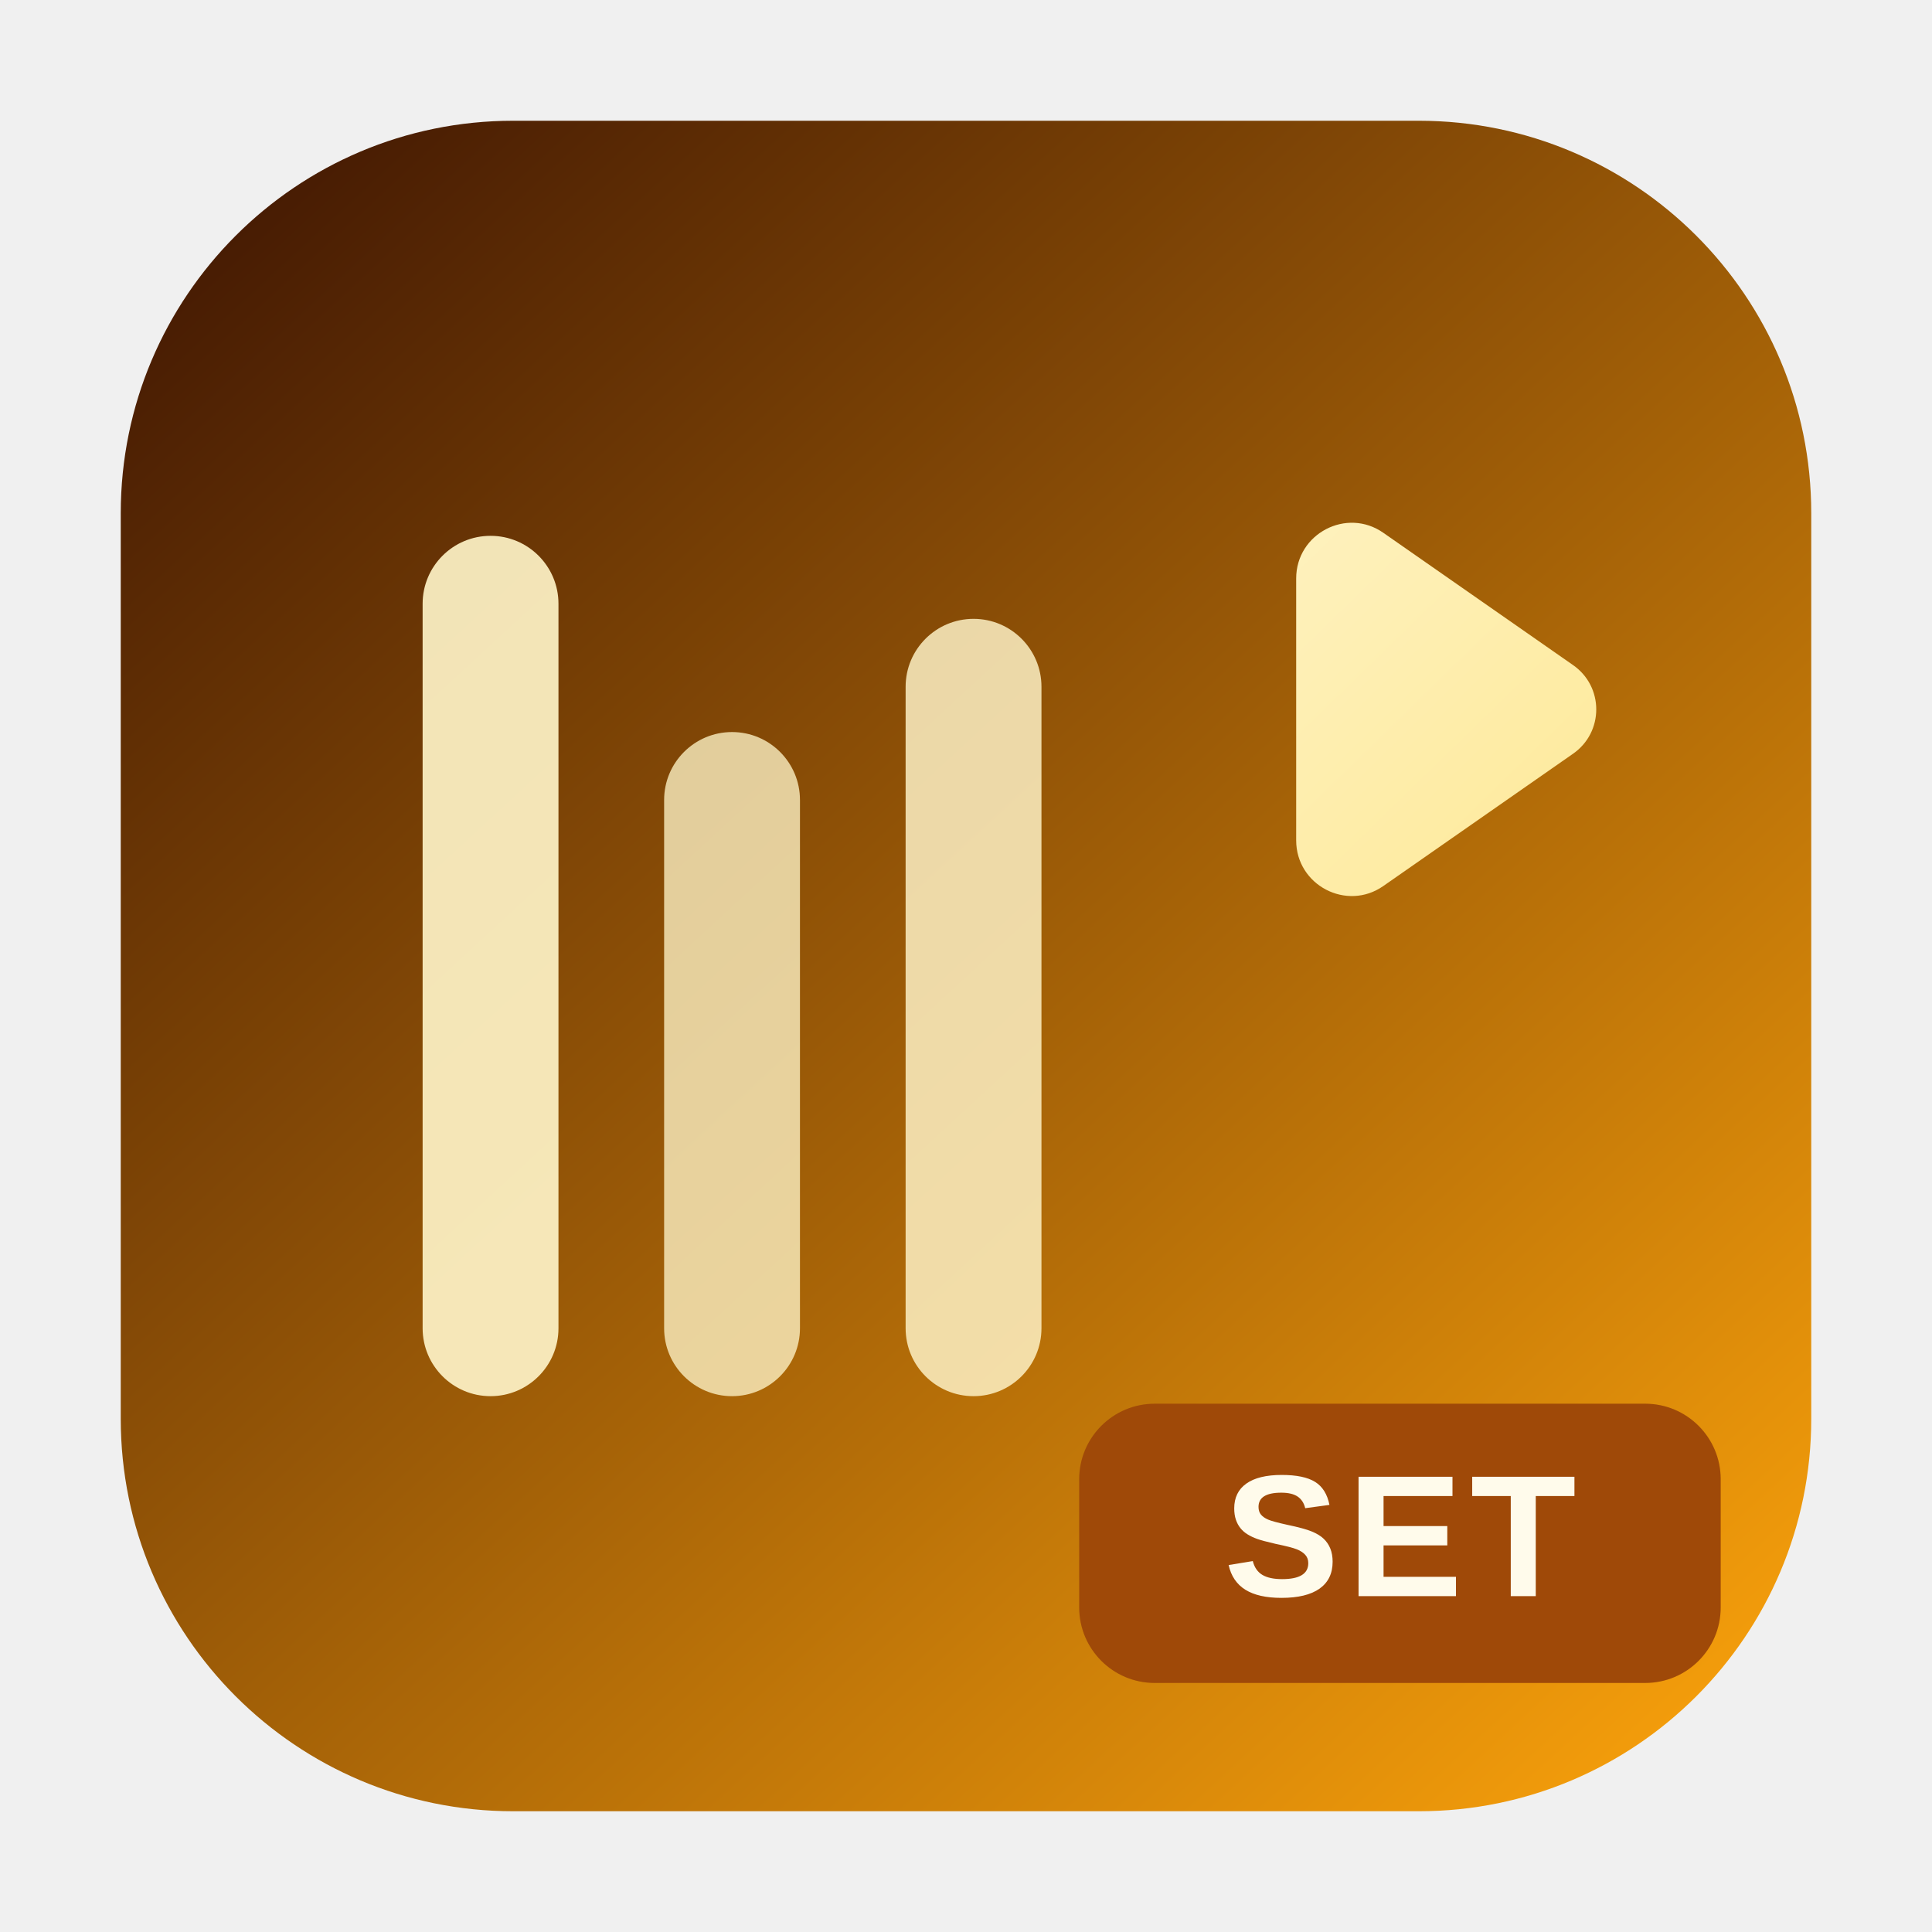
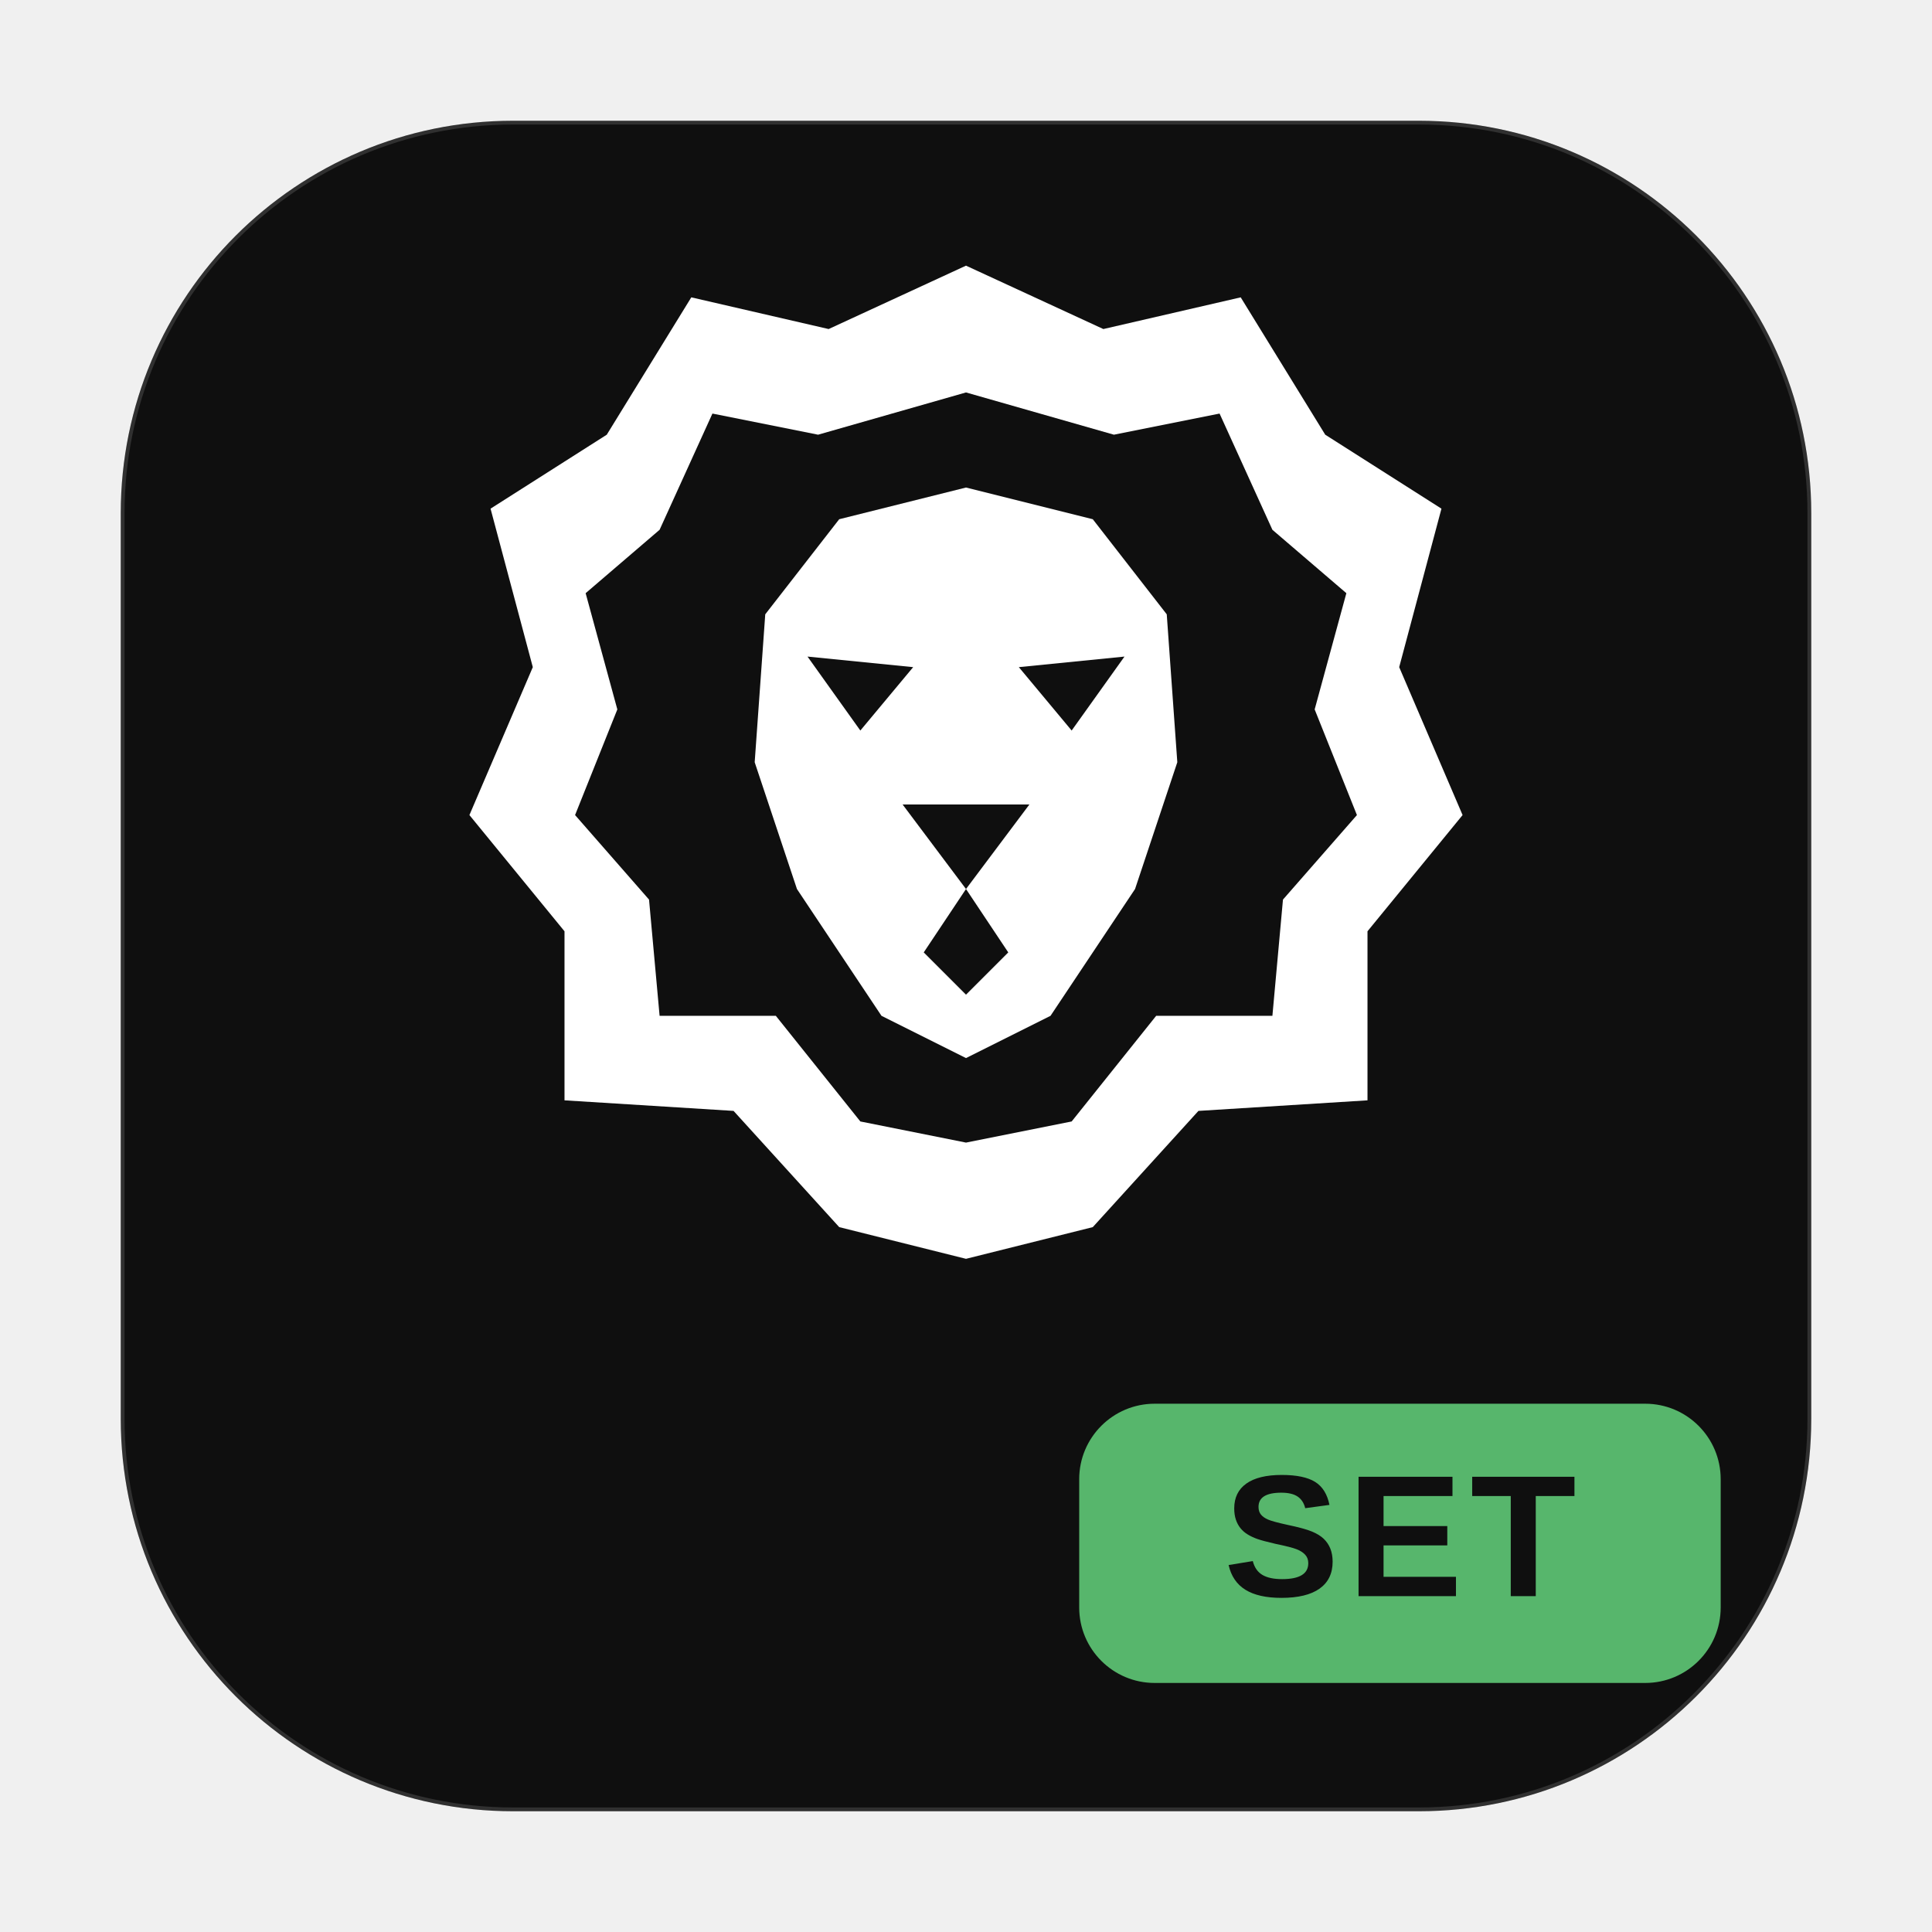
<svg xmlns="http://www.w3.org/2000/svg" width="512" height="512" viewBox="0 0 512 512" fill="none">
-   <defs>
-     <linearGradient id="bg" x1="64" y1="48" x2="448" y2="464" gradientUnits="userSpaceOnUse">
-       <stop offset="0" stop-color="#451A03" />
-       <stop offset="1" stop-color="#F59E0B" />
-     </linearGradient>
-     <linearGradient id="accent" x1="140" y1="122" x2="368" y2="356" gradientUnits="userSpaceOnUse">
-       <stop offset="0" stop-color="#FFFBEB" />
-       <stop offset="1" stop-color="#FDE68A" />
-     </linearGradient>
-   </defs>
-   <rect x="32" y="32" width="448" height="448" rx="104" fill="url(#bg)" />
-   <rect x="112" y="142" width="36" height="228" rx="18" fill="#FEF3C7" fill-opacity="0.92" />
-   <rect x="176" y="194" width="36" height="176" rx="18" fill="#FEF3C7" fill-opacity="0.78" />
-   <rect x="240" y="164" width="36" height="206" rx="18" fill="#FEF3C7" fill-opacity="0.84" />
-   <path d="M343.5 153.3C343.5 141.4 356.9 134.4 366.6 141.2L416.8 176.2C425.1 181.9 425.1 194.1 416.8 199.8L366.6 234.8C356.9 241.6 343.5 234.6 343.5 222.7V153.3Z" fill="url(#accent)" />
-   <g>
-     <rect x="286" y="372" width="170" height="74" rx="20" fill="#B45309" />
-     <rect x="286" y="372" width="170" height="74" rx="20" fill="#000000" fill-opacity="0.12" />
-     <text x="371" y="423" font-family="Arial, Helvetica, sans-serif" font-size="46" font-weight="700" fill="#FFFBEB" text-anchor="middle" letter-spacing="2">SET</text>
+   <rect x="32" y="32" width="448" height="448" rx="104" fill="#0F0F0F" />
+   <rect x="32.5" y="32.5" width="447" height="447" rx="103.5" stroke="#FFFFFF" stroke-opacity="0.14" />
+   <g transform="translate(116 62) scale(2.8)" fill="#FFFFFF" fill-rule="evenodd">
+     <path d="M50 3 L63 9 L76 6 L84 19 L95 26 L91 41 L97 55 L88 66 L88 82 L72 83 L62 94 L50 97 L38 94 L28 83 L12 82 L12 66 L3 55 L9 41 L5 26 L16 19 L24 6 L37 9Z M50 15 L64 19 L74 17 L79 28 L86 34 L83 45 L87 55 L80 63 L79 74 L68 74 L60 84 L50 86 L40 84 L32 74 L21 74 L20 63 L13 55 L17 45 L14 34 L21 28 L26 17 L36 19Z" />
+     <path d="M50 24 L62 27 L69 36 L70 50 L66 62 L58 74 L50 78 L42 74 L34 62 L30 50 L31 36 L38 27Z M55 41 L65 40 L60 47Z M45 41 L35 40 L40 47Z M44 54 L56 54 L50 62Z M50 62 L54 68 L50 72 L46 68Z" />
  </g>
+   <rect x="286" y="372" width="170" height="74" rx="20" fill="#57B66C" />
+   <text x="371" y="423" font-family="Arial, Helvetica, sans-serif" font-size="46" font-weight="700" fill="#0F0F0F" text-anchor="middle" letter-spacing="2">SET</text>
</svg>
